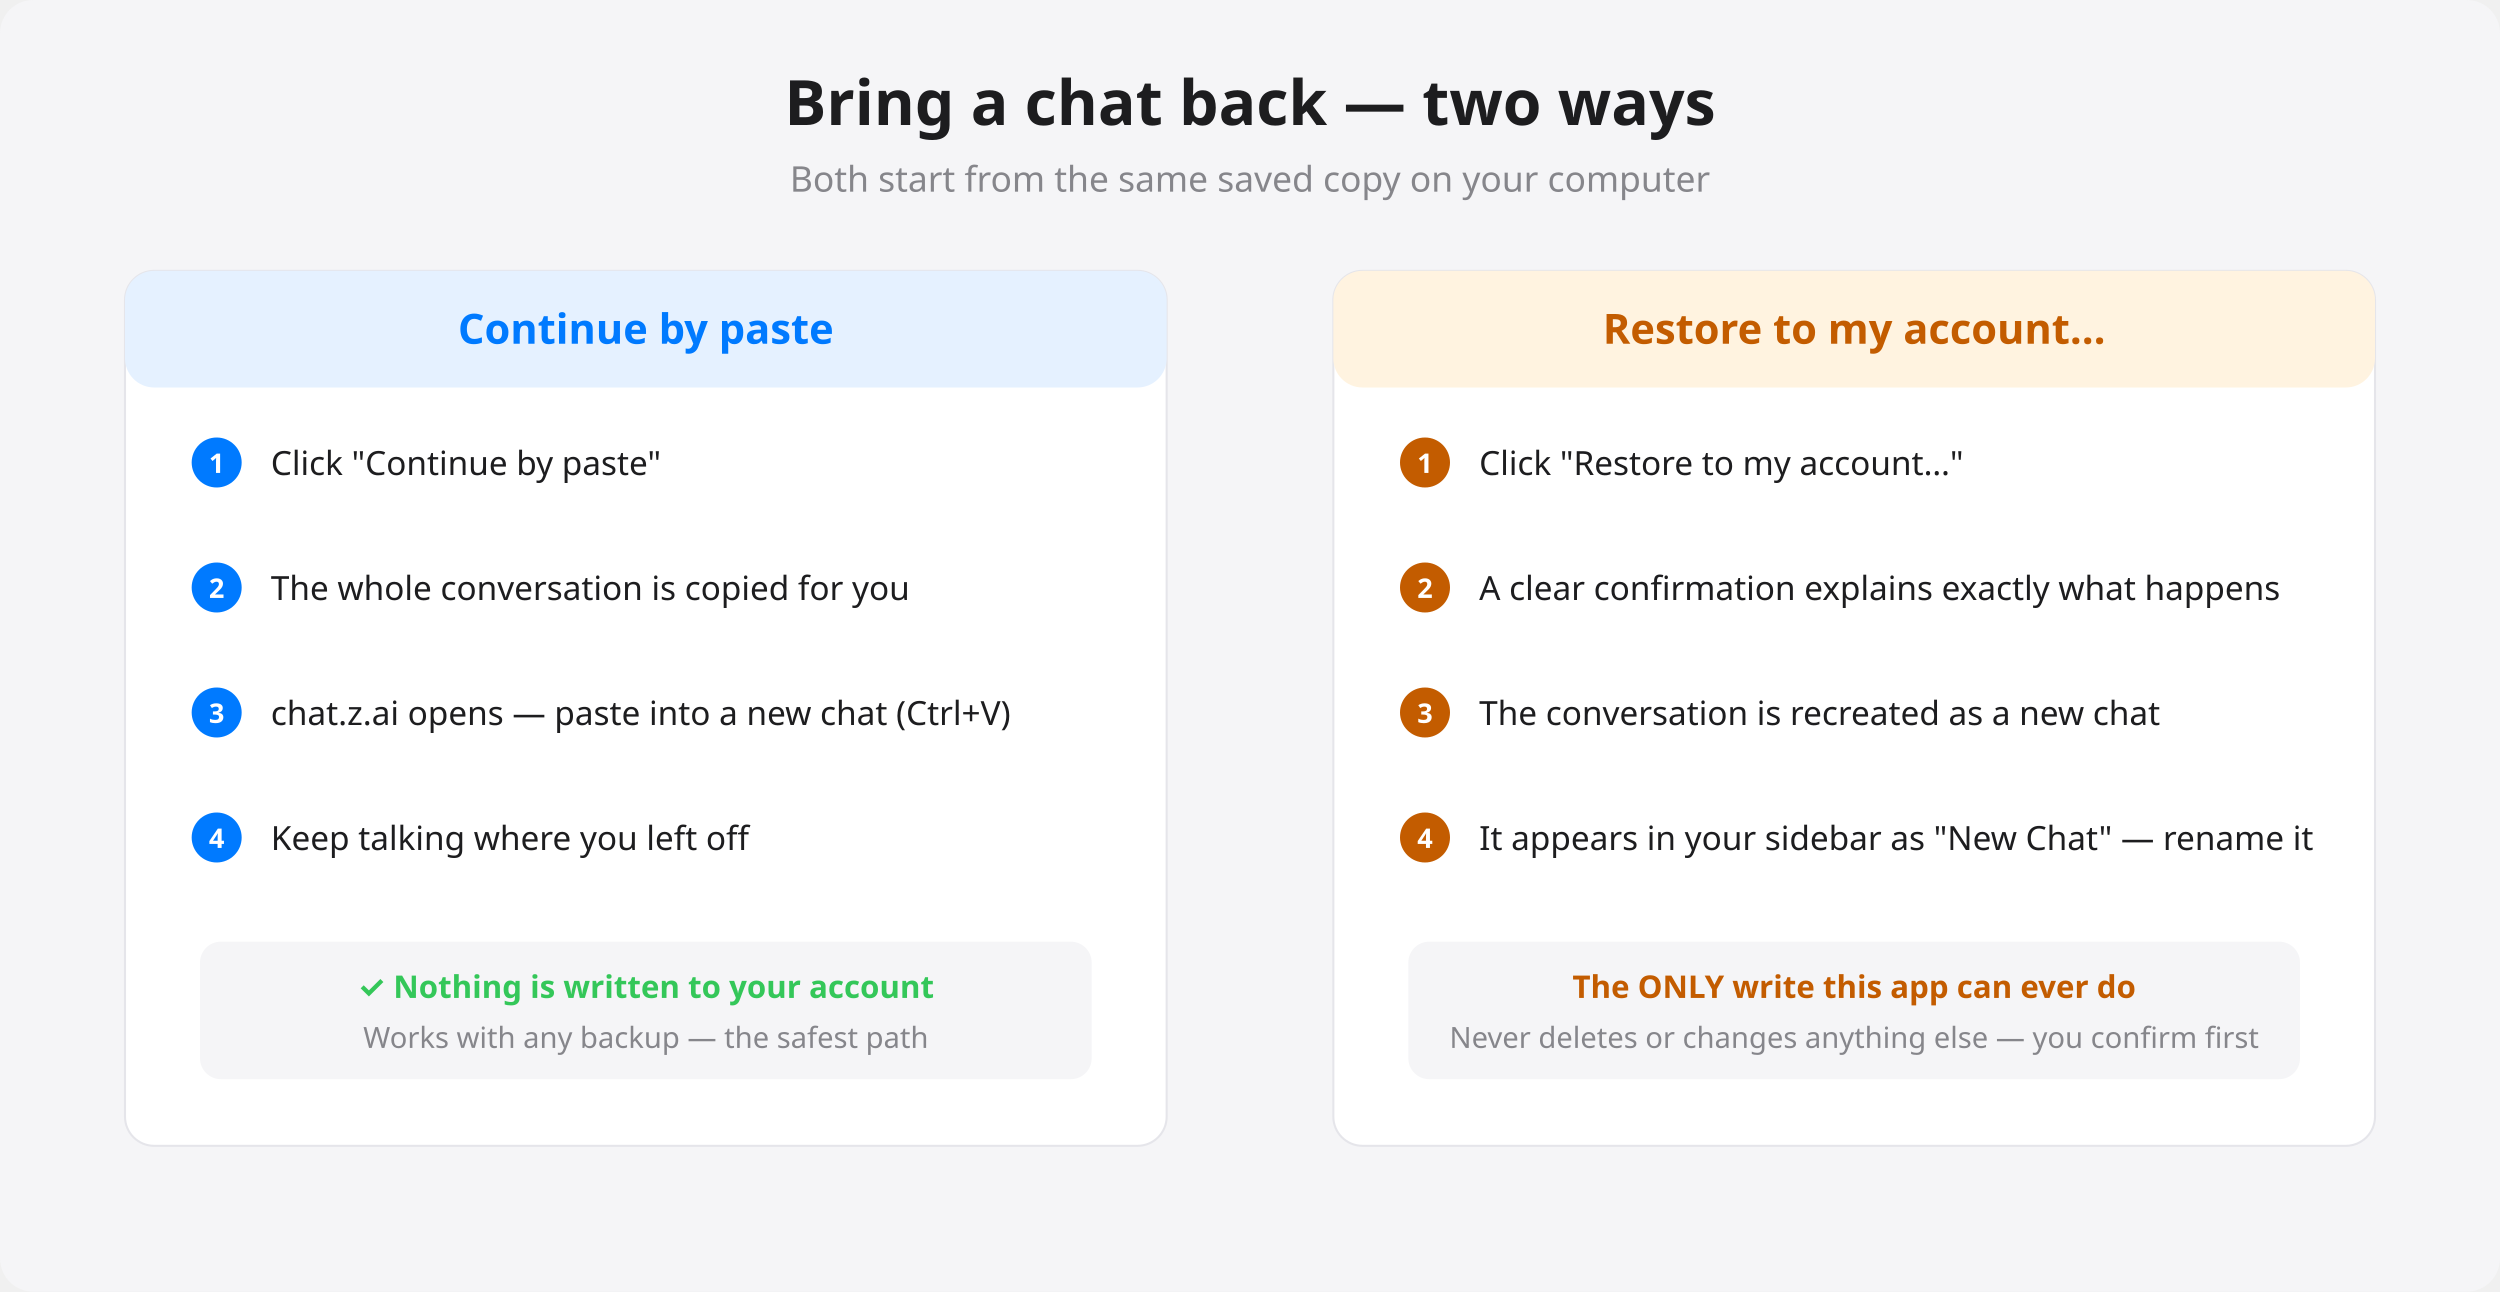
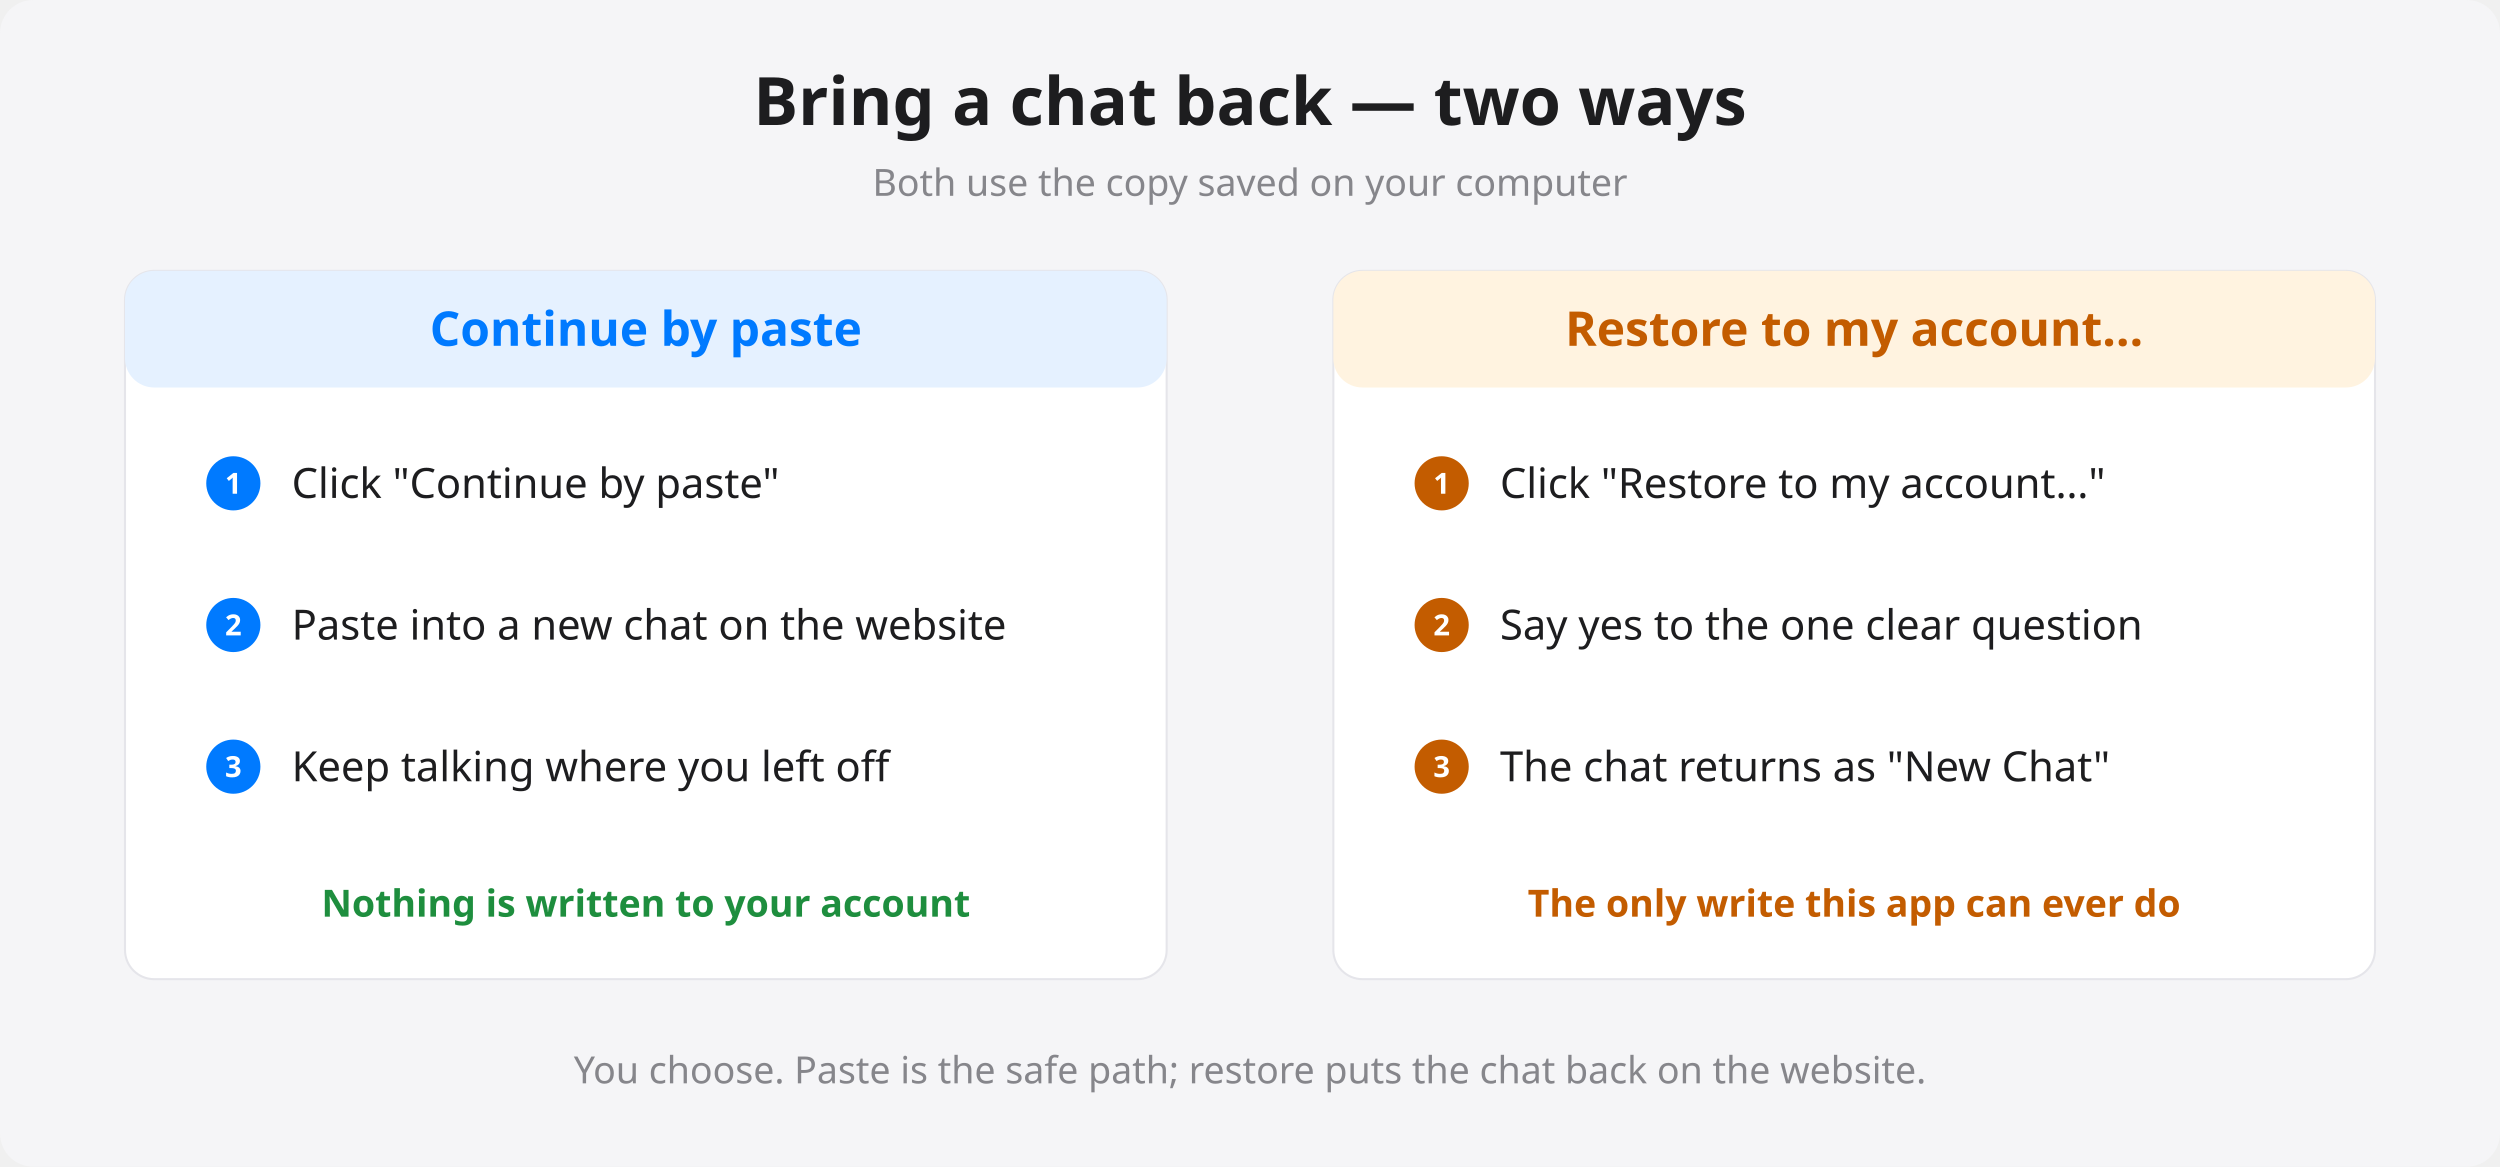
- <svg xmlns="http://www.w3.org/2000/svg" width="1200" height="620" viewBox="0 0 1200 620" role="img" aria-label="Two ways to bring a recovered chat back">
-   <rect width="1200" height="620" rx="16" fill="#F5F5F7" />
+ <svg xmlns="http://www.w3.org/2000/svg" width="1200" height="560" viewBox="0 0 1200 560" role="img" aria-label="Two ways to bring a chat back">
+   <rect width="1200" height="560" rx="16" fill="#F5F5F7" />
  <g font-family="Segoe UI, system-ui, -apple-system, sans-serif">
-     <text x="600" y="60" fill="#1D1D1F" font-size="30" font-weight="700" text-anchor="middle">Bring a chat back — two ways</text>
-     <text x="600" y="92" fill="#86868B" font-size="17" text-anchor="middle">Both start from the same saved copy on your computer</text>
-     <rect x="60" y="130" width="500" height="420" rx="14" fill="#FFFFFF" stroke="#E5E5EA" />
+     <text x="600" y="60" fill="#1D1D1F" font-size="32" font-weight="700" text-anchor="middle">Bring a chat back — two ways</text>
+     <text x="600" y="94" fill="#86868B" font-size="18" text-anchor="middle">Both use the copy saved on your computer</text>
+     <rect x="60" y="130" width="500" height="340" rx="14" fill="#FFFFFF" stroke="#E5E5EA" />
    <rect x="60" y="130" width="500" height="56" rx="14" fill="#E5F1FF" />
-     <text x="310" y="165" fill="#007AFF" font-size="20" font-weight="700" text-anchor="middle">Continue by paste</text>
-     <g fill="#1D1D1F" font-size="16">
-       <circle cx="104" cy="222" r="12" fill="#007AFF" />
-       <text x="104" y="227" fill="#fff" font-size="13" font-weight="700" text-anchor="middle">1</text>
-       <text x="130" y="228">Click "Continue by paste"</text>
-       <circle cx="104" cy="282" r="12" fill="#007AFF" />
-       <text x="104" y="287" fill="#fff" font-size="13" font-weight="700" text-anchor="middle">2</text>
-       <text x="130" y="288">The whole conversation is copied for you</text>
-       <circle cx="104" cy="342" r="12" fill="#007AFF" />
-       <text x="104" y="347" fill="#fff" font-size="13" font-weight="700" text-anchor="middle">3</text>
-       <text x="130" y="348">chat.z.ai opens — paste into a new chat (Ctrl+V)</text>
-       <circle cx="104" cy="402" r="12" fill="#007AFF" />
-       <text x="104" y="407" fill="#fff" font-size="13" font-weight="700" text-anchor="middle">4</text>
-       <text x="130" y="408">Keep talking where you left off</text>
+     <text x="310" y="166" fill="#007AFF" font-size="23" font-weight="700" text-anchor="middle">Continue by paste</text>
+     <g>
+       <circle cx="112" cy="232" r="13" fill="#007AFF" />
+       <text x="112" y="237" fill="#FFFFFF" font-size="14" font-weight="700" text-anchor="middle">1</text>
+       <text x="140" y="239" fill="#1D1D1F" font-size="20">Click "Continue by paste"</text>
+       <circle cx="112" cy="300" r="13" fill="#007AFF" />
+       <text x="112" y="305" fill="#FFFFFF" font-size="14" font-weight="700" text-anchor="middle">2</text>
+       <text x="140" y="307" fill="#1D1D1F" font-size="20">Paste into a new chat on the website</text>
+       <circle cx="112" cy="368" r="13" fill="#007AFF" />
+       <text x="112" y="373" fill="#FFFFFF" font-size="14" font-weight="700" text-anchor="middle">3</text>
+       <text x="140" y="375" fill="#1D1D1F" font-size="20">Keep talking where you left off</text>
    </g>
-     <rect x="96" y="452" width="428" height="66" rx="10" fill="#F5F5F7" />
-     <text x="310" y="479" fill="#34C759" font-size="15" font-weight="700" text-anchor="middle">✓ Nothing is written to your account</text>
-     <text x="310" y="503" fill="#86868B" font-size="14" text-anchor="middle">Works with any backup — the safest path</text>
-     <rect x="640" y="130" width="500" height="420" rx="14" fill="#FFFFFF" stroke="#E5E5EA" />
+     <text x="310" y="440" fill="#1E8E3E" font-size="18" font-weight="600" text-anchor="middle">Nothing is written to your account</text>
+     <rect x="640" y="130" width="500" height="340" rx="14" fill="#FFFFFF" stroke="#E5E5EA" />
    <rect x="640" y="130" width="500" height="56" rx="14" fill="#FFF3E0" />
-     <text x="890" y="165" fill="#C35C00" font-size="20" font-weight="700" text-anchor="middle">Restore to my account…</text>
-     <g fill="#1D1D1F" font-size="16">
-       <circle cx="684" cy="222" r="12" fill="#C35C00" />
-       <text x="684" y="227" fill="#fff" font-size="13" font-weight="700" text-anchor="middle">1</text>
-       <text x="710" y="228">Click "Restore to my account…"</text>
-       <circle cx="684" cy="282" r="12" fill="#C35C00" />
-       <text x="684" y="287" fill="#fff" font-size="13" font-weight="700" text-anchor="middle">2</text>
-       <text x="710" y="288">A clear confirmation explains exactly what happens</text>
-       <circle cx="684" cy="342" r="12" fill="#C35C00" />
-       <text x="684" y="347" fill="#fff" font-size="13" font-weight="700" text-anchor="middle">3</text>
-       <text x="710" y="348">The conversation is recreated as a new chat</text>
-       <circle cx="684" cy="402" r="12" fill="#C35C00" />
-       <text x="684" y="407" fill="#fff" font-size="13" font-weight="700" text-anchor="middle">4</text>
-       <text x="710" y="408">It appears in your sidebar as "New Chat" — rename it</text>
+     <text x="890" y="166" fill="#C35C00" font-size="23" font-weight="700" text-anchor="middle">Restore to my account…</text>
+     <g>
+       <circle cx="692" cy="232" r="13" fill="#C35C00" />
+       <text x="692" y="237" fill="#FFFFFF" font-size="14" font-weight="700" text-anchor="middle">1</text>
+       <text x="720" y="239" fill="#1D1D1F" font-size="20">Click "Restore to my account…"</text>
+       <circle cx="692" cy="300" r="13" fill="#C35C00" />
+       <text x="692" y="305" fill="#FFFFFF" font-size="14" font-weight="700" text-anchor="middle">2</text>
+       <text x="720" y="307" fill="#1D1D1F" font-size="20">Say yes to the one clear question</text>
+       <circle cx="692" cy="368" r="13" fill="#C35C00" />
+       <text x="692" y="373" fill="#FFFFFF" font-size="14" font-weight="700" text-anchor="middle">3</text>
+       <text x="720" y="375" fill="#1D1D1F" font-size="20">The chat returns as "New Chat"</text>
    </g>
-     <rect x="676" y="452" width="428" height="66" rx="10" fill="#F5F5F7" />
-     <text x="890" y="479" fill="#C35C00" font-size="15" font-weight="700" text-anchor="middle">The ONLY write this app can ever do</text>
-     <text x="890" y="503" fill="#86868B" font-size="14" text-anchor="middle">Never deletes or changes anything else — you confirm first</text>
+     <text x="890" y="440" fill="#C35C00" font-size="18" font-weight="600" text-anchor="middle">The only write this app can ever do</text>
+     <text x="600" y="520" fill="#86868B" font-size="18" text-anchor="middle">You choose. Paste is the safe path; restore puts the chat back on the website.</text>
  </g>
</svg>
